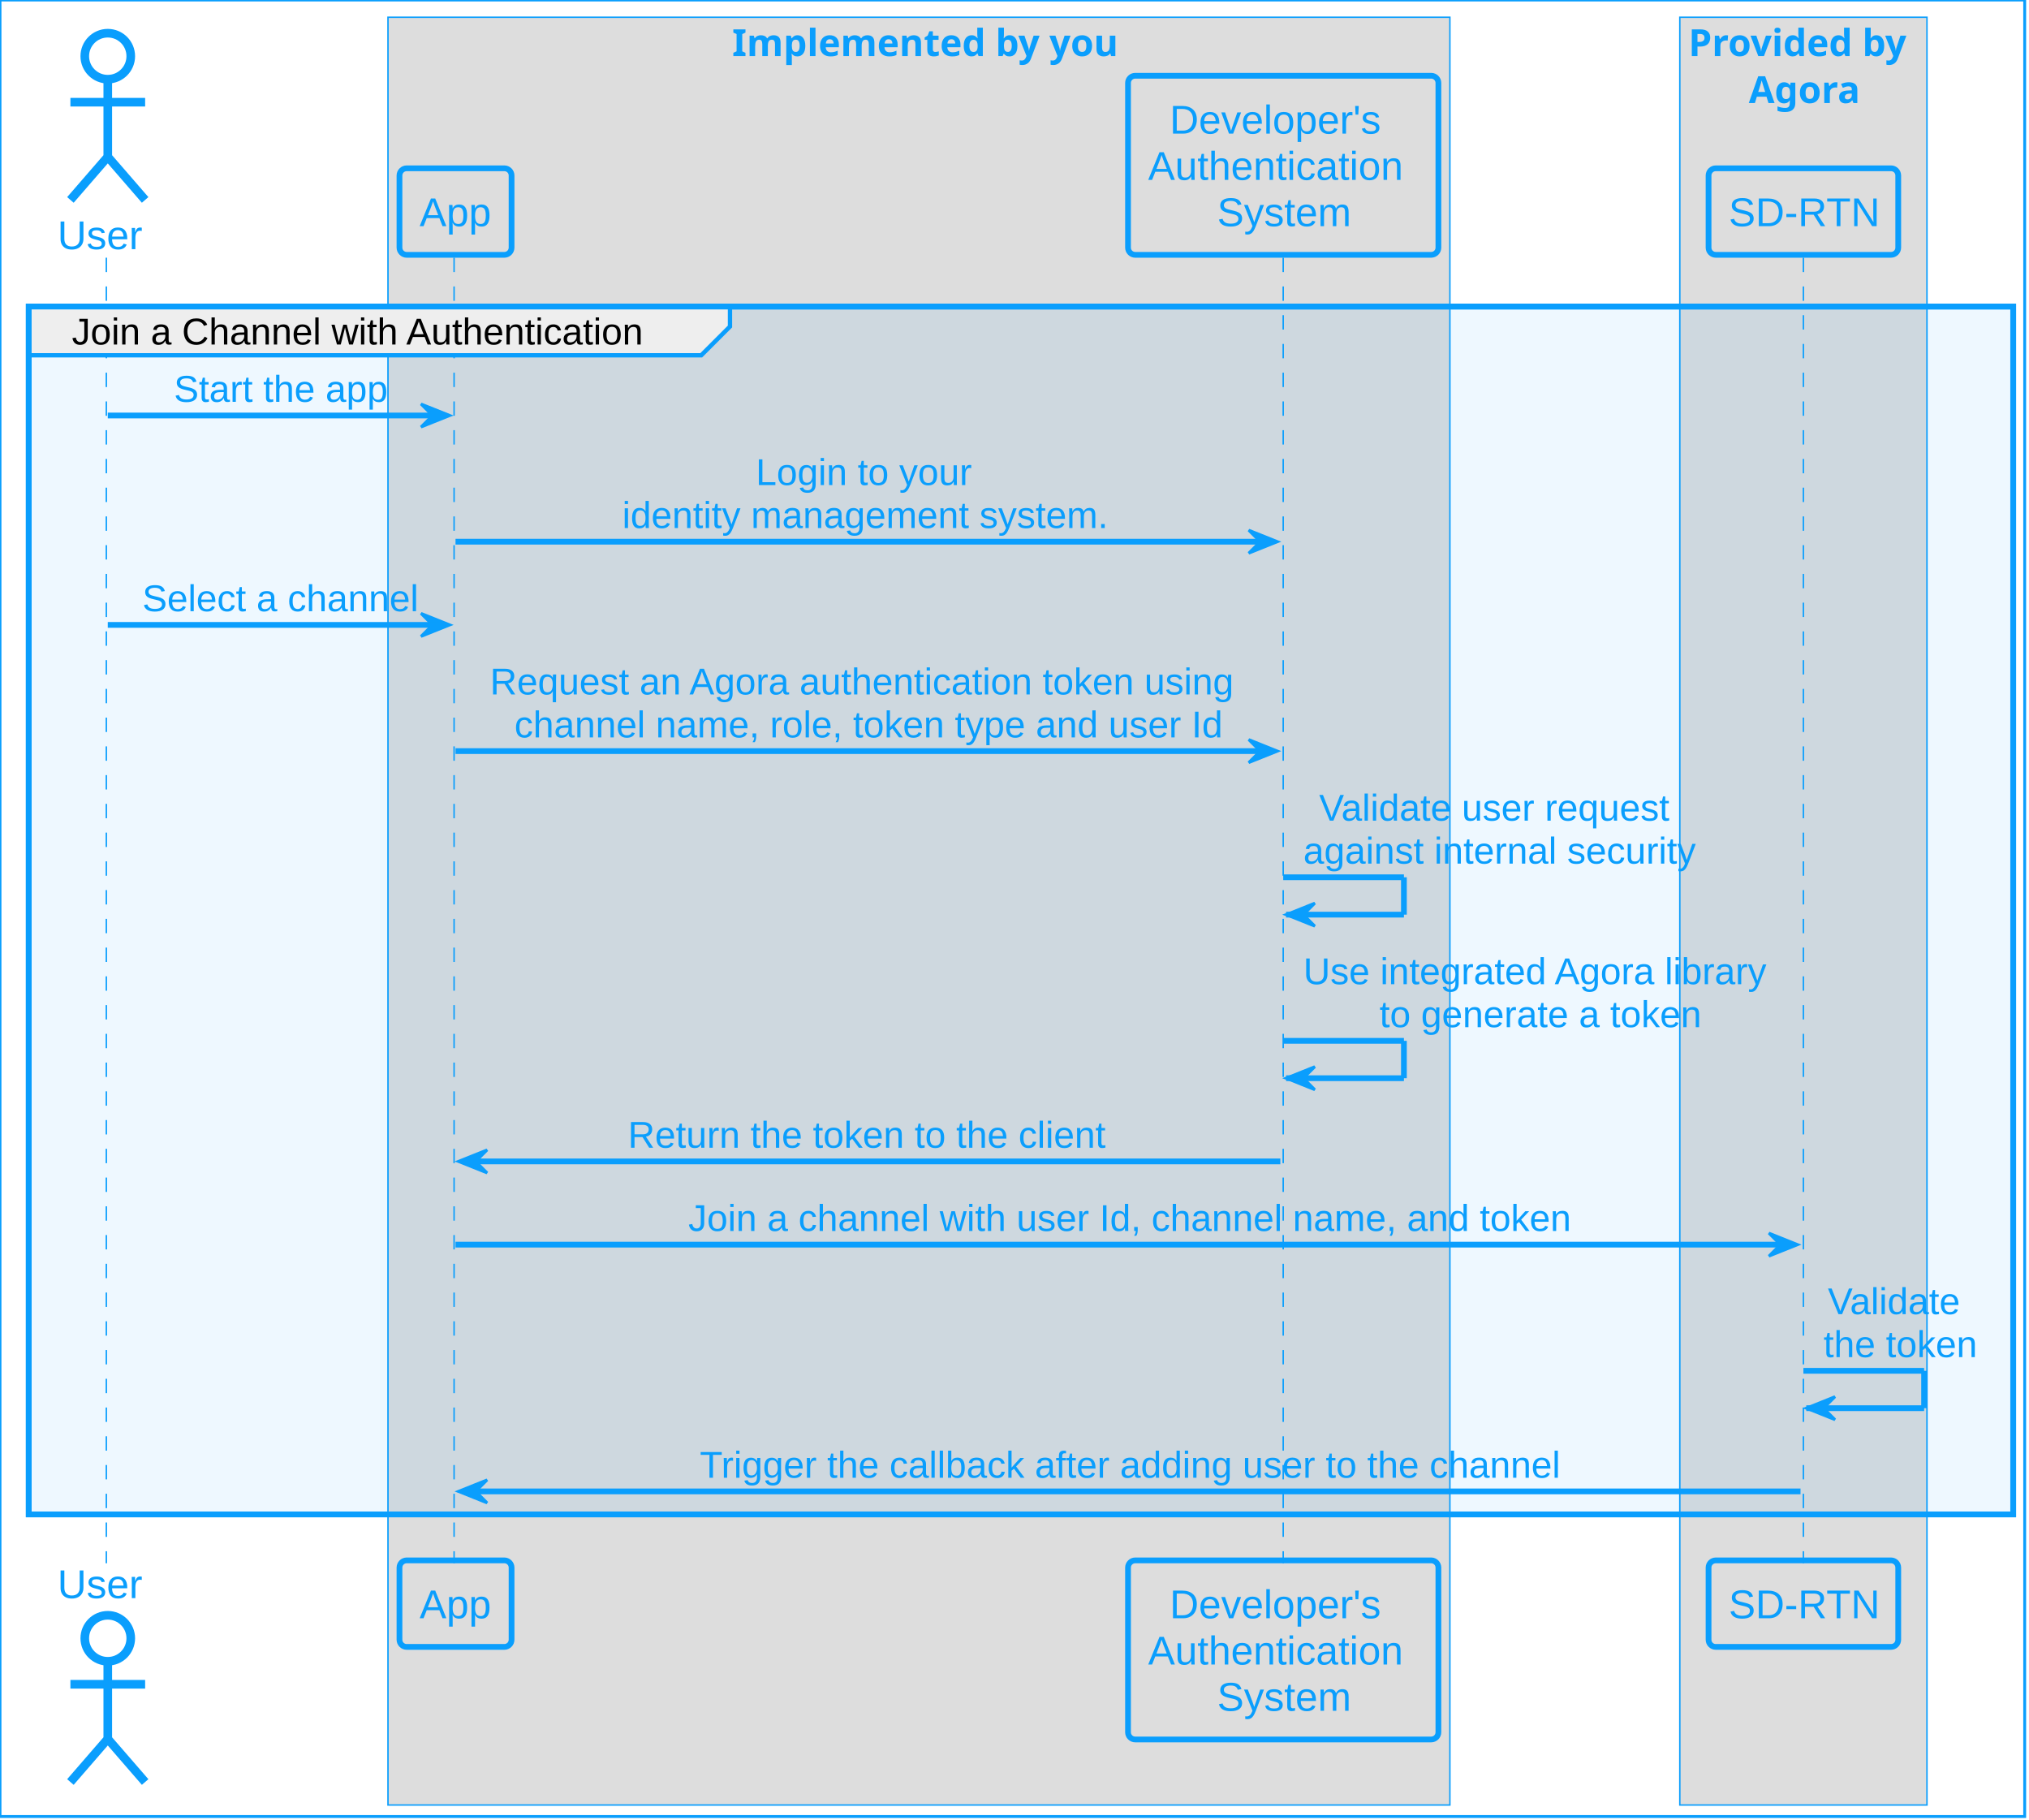
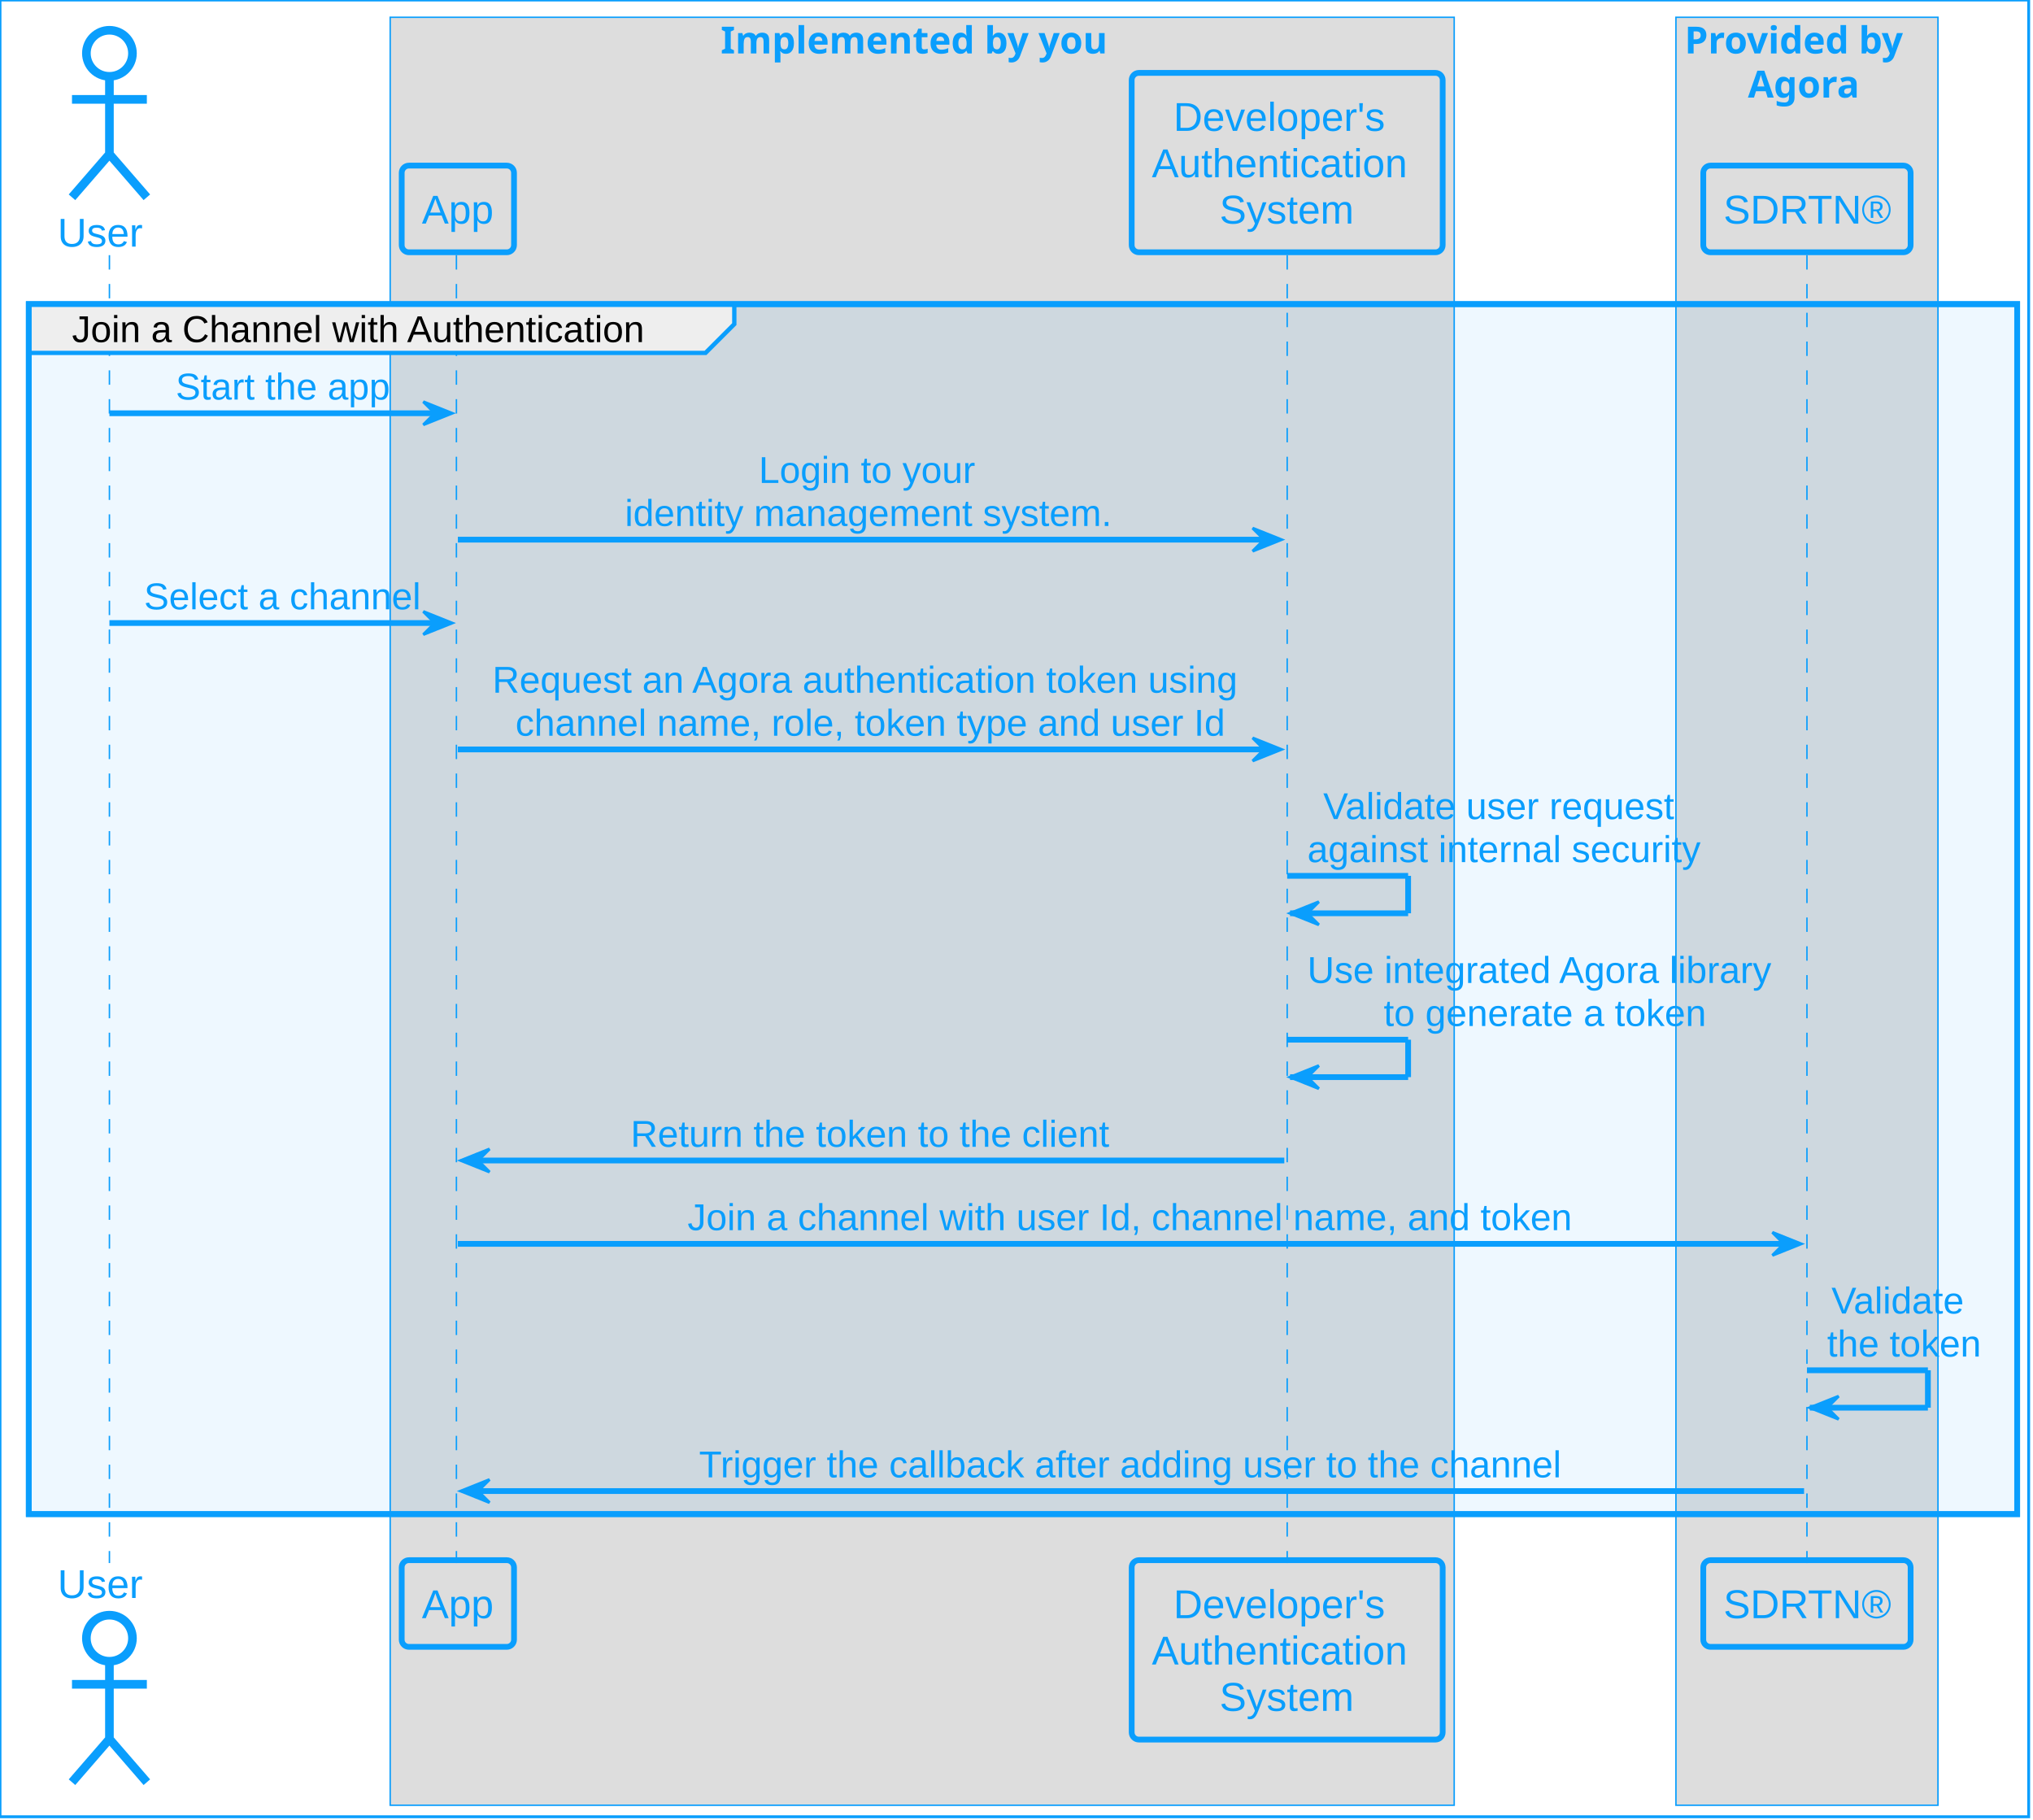
- <svg xmlns="http://www.w3.org/2000/svg" contentStyleType="text/css" height="633px" preserveAspectRatio="none" style="width:706px;height:633px;" version="1.1" viewBox="0 0 706 633" width="706px" zoomAndPan="magnify">
+ <svg xmlns="http://www.w3.org/2000/svg" contentStyleType="text/css" height="632px" preserveAspectRatio="none" style="width:706px;height:632px;" version="1.1" viewBox="0 0 706 632" width="706px" zoomAndPan="magnify">
  <defs />
  <g>
-     <rect fill="none" height="631.926" style="stroke:#0A9EFD;stroke-width:1.0;" width="704.5" x="0" y="0" />
-     <rect fill="#999999" fill-opacity="0.333" height="621.926" style="stroke:#0A9EFD;stroke-width:0.5;" width="369.5" x="135" y="6" />
-     <text fill="#0A9EFD" font-family="sans-serif" font-size="13" font-weight="bold" lengthAdjust="spacing" textLength="130" x="254.75" y="19.495">Implemented by you</text>
-     <rect fill="#999999" fill-opacity="0.333" height="621.926" style="stroke:#0A9EFD;stroke-width:0.5;" width="86" x="584.5" y="6" />
-     <text fill="#0A9EFD" font-family="sans-serif" font-size="13" font-weight="bold" lengthAdjust="spacing" textLength="76" x="587.5" y="19.495">Provided by</text>
-     <text fill="#0A9EFD" font-family="sans-serif" font-size="13" font-weight="bold" lengthAdjust="spacing" textLength="38" x="608.5" y="35.847">Agora</text>
-     <rect fill="#0A9EFD" fill-opacity="0.067" height="420.18" style="stroke:#0A9EFD;stroke-width:2.0;" width="690.5" x="10" y="106.647" />
-     <line style="stroke:#0A9EFD;stroke-width:0.5;stroke-dasharray:5.0,5.0;" x1="37" x2="37" y1="89.647" y2="543.827" />
-     <line style="stroke:#0A9EFD;stroke-width:0.5;stroke-dasharray:5.0,5.0;" x1="158" x2="158" y1="89.647" y2="543.827" />
-     <line style="stroke:#0A9EFD;stroke-width:0.5;stroke-dasharray:5.0,5.0;" x1="446.5" x2="446.5" y1="89.647" y2="543.827" />
-     <line style="stroke:#0A9EFD;stroke-width:0.5;stroke-dasharray:5.0,5.0;" x1="627.5" x2="627.5" y1="89.647" y2="543.827" />
-     <text fill="#0A9EFD" font-family="Arial" font-size="14" lengthAdjust="spacing" textLength="29" x="20" y="86.681">User</text>
-     <ellipse cx="37.5" cy="19.549" fill="none" rx="8" ry="8" style="stroke:#0A9EFD;stroke-width:3.0;" />
-     <path d="M37.5,27.549 L37.5,54.549 M24.5,35.549 L50.5,35.549 M37.5,54.549 L24.5,69.549 M37.5,54.549 L50.5,69.549 " fill="none" style="stroke:#0A9EFD;stroke-width:3.0;" />
-     <text fill="#0A9EFD" font-family="Arial" font-size="14" lengthAdjust="spacing" textLength="29" x="20" y="555.959">User</text>
-     <ellipse cx="37.5" cy="569.926" fill="none" rx="8" ry="8" style="stroke:#0A9EFD;stroke-width:3.0;" />
-     <path d="M37.5,577.926 L37.5,604.926 M24.5,585.926 L50.5,585.926 M37.5,604.926 L24.5,619.926 M37.5,604.926 L50.5,619.926 " fill="none" style="stroke:#0A9EFD;stroke-width:3.0;" />
-     <rect fill="none" height="30.099" rx="2.5" ry="2.5" style="stroke:#0A9EFD;stroke-width:2.0;" width="39" x="139" y="58.549" />
-     <text fill="#0A9EFD" font-family="Arial" font-size="14" lengthAdjust="spacing" textLength="25" x="146" y="78.681">App</text>
-     <rect fill="none" height="30.099" rx="2.5" ry="2.5" style="stroke:#0A9EFD;stroke-width:2.0;" width="39" x="139" y="542.827" />
-     <text fill="#0A9EFD" font-family="Arial" font-size="14" lengthAdjust="spacing" textLength="25" x="146" y="562.959">App</text>
-     <rect fill="none" height="62.296" rx="2.5" ry="2.5" style="stroke:#0A9EFD;stroke-width:2.0;" width="108" x="392.5" y="26.352" />
-     <text fill="#0A9EFD" font-family="Arial" font-size="14" lengthAdjust="spacing" textLength="75" x="407" y="46.483">Developer's</text>
-     <text fill="#0A9EFD" font-family="Arial" font-size="14" lengthAdjust="spacing" textLength="90" x="399.5" y="62.582">Authentication</text>
-     <text fill="#0A9EFD" font-family="Arial" font-size="14" lengthAdjust="spacing" textLength="46" x="423.5" y="78.681">System</text>
-     <rect fill="none" height="62.296" rx="2.5" ry="2.5" style="stroke:#0A9EFD;stroke-width:2.0;" width="108" x="392.5" y="542.827" />
-     <text fill="#0A9EFD" font-family="Arial" font-size="14" lengthAdjust="spacing" textLength="75" x="407" y="562.959">Developer's</text>
-     <text fill="#0A9EFD" font-family="Arial" font-size="14" lengthAdjust="spacing" textLength="90" x="399.5" y="579.058">Authentication</text>
-     <text fill="#0A9EFD" font-family="Arial" font-size="14" lengthAdjust="spacing" textLength="46" x="423.5" y="595.156">System</text>
-     <rect fill="none" height="30.099" rx="2.5" ry="2.5" style="stroke:#0A9EFD;stroke-width:2.0;" width="66" x="594.5" y="58.549" />
-     <text fill="#0A9EFD" font-family="Arial" font-size="14" lengthAdjust="spacing" textLength="52" x="601.5" y="78.681">SD-RTN</text>
-     <rect fill="none" height="30.099" rx="2.5" ry="2.5" style="stroke:#0A9EFD;stroke-width:2.0;" width="66" x="594.5" y="542.827" />
-     <text fill="#0A9EFD" font-family="Arial" font-size="14" lengthAdjust="spacing" textLength="52" x="601.5" y="562.959">SD-RTN</text>
-     <path d="M10,106.647 L254,106.647 L254,113.596 L244,123.596 L10,123.596 L10,106.647 " fill="#EEEEEE" style="stroke:#0A9EFD;stroke-width:1.5;" />
-     <rect fill="none" height="420.18" style="stroke:#0A9EFD;stroke-width:2.0;" width="690.5" x="10" y="106.647" />
-     <text fill="#000000" font-family="Arial" font-size="13" lengthAdjust="spacing" textLength="199" x="25" y="119.841">Join a Channel with Authentication</text>
-     <polygon fill="#0A9EFD" points="146.5,140.545,156.5,144.545,146.5,148.545,150.5,144.545" style="stroke:#0A9EFD;stroke-width:1.0;" />
-     <line style="stroke:#0A9EFD;stroke-width:2.0;" x1="37.5" x2="152.5" y1="144.545" y2="144.545" />
-     <text fill="#0A9EFD" font-family="Arial" font-size="13" lengthAdjust="spacing" textLength="75" x="60.5" y="139.79">Start the app</text>
-     <polygon fill="#0A9EFD" points="434.5,184.442,444.5,188.442,434.5,192.442,438.5,188.442" style="stroke:#0A9EFD;stroke-width:1.0;" />
-     <line style="stroke:#0A9EFD;stroke-width:2.0;" x1="158.5" x2="440.5" y1="188.442" y2="188.442" />
-     <text fill="#0A9EFD" font-family="Arial" font-size="13" lengthAdjust="spacing" textLength="75" x="263" y="168.739">Login to your</text>
-     <text fill="#0A9EFD" font-family="Arial" font-size="13" lengthAdjust="spacing" textLength="172" x="216.5" y="183.688">identity management system.</text>
-     <polygon fill="#0A9EFD" points="146.5,213.391,156.5,217.391,146.5,221.391,150.5,217.391" style="stroke:#0A9EFD;stroke-width:1.0;" />
-     <line style="stroke:#0A9EFD;stroke-width:2.0;" x1="37.5" x2="152.5" y1="217.391" y2="217.391" />
-     <text fill="#0A9EFD" font-family="Arial" font-size="13" lengthAdjust="spacing" textLength="97" x="49.5" y="212.636">Select a channel</text>
-     <polygon fill="#0A9EFD" points="434.5,257.289,444.5,261.289,434.5,265.289,438.5,261.289" style="stroke:#0A9EFD;stroke-width:1.0;" />
-     <line style="stroke:#0A9EFD;stroke-width:2.0;" x1="158.5" x2="440.5" y1="261.289" y2="261.289" />
-     <text fill="#0A9EFD" font-family="Arial" font-size="13" lengthAdjust="spacing" textLength="260" x="170.5" y="241.585">Request an Agora authentication token using</text>
-     <text fill="#0A9EFD" font-family="Arial" font-size="13" lengthAdjust="spacing" textLength="247" x="179" y="256.534">channel name, role, token type and user Id</text>
-     <line style="stroke:#0A9EFD;stroke-width:2.0;" x1="446.5" x2="488.5" y1="305.186" y2="305.186" />
-     <line style="stroke:#0A9EFD;stroke-width:2.0;" x1="488.5" x2="488.5" y1="305.186" y2="318.186" />
-     <line style="stroke:#0A9EFD;stroke-width:2.0;" x1="447.5" x2="488.5" y1="318.186" y2="318.186" />
-     <polygon fill="#0A9EFD" points="457.5,314.186,447.5,318.186,457.5,322.186,453.5,318.186" style="stroke:#0A9EFD;stroke-width:1.0;" />
-     <text fill="#0A9EFD" font-family="Arial" font-size="13" lengthAdjust="spacing" textLength="123" x="459" y="285.482">Validate user request</text>
-     <text fill="#0A9EFD" font-family="Arial" font-size="13" lengthAdjust="spacing" textLength="138" x="453.5" y="300.431">against internal security</text>
-     <line style="stroke:#0A9EFD;stroke-width:2.0;" x1="446.5" x2="488.5" y1="362.084" y2="362.084" />
-     <line style="stroke:#0A9EFD;stroke-width:2.0;" x1="488.5" x2="488.5" y1="362.084" y2="375.084" />
-     <line style="stroke:#0A9EFD;stroke-width:2.0;" x1="447.5" x2="488.5" y1="375.084" y2="375.084" />
-     <polygon fill="#0A9EFD" points="457.5,371.084,447.5,375.084,457.5,379.084,453.5,375.084" style="stroke:#0A9EFD;stroke-width:1.0;" />
-     <text fill="#0A9EFD" font-family="Arial" font-size="13" lengthAdjust="spacing" textLength="161" x="453.5" y="342.38">Use integrated Agora library</text>
-     <text fill="#0A9EFD" font-family="Arial" font-size="13" lengthAdjust="spacing" textLength="112" x="480" y="357.329">to generate a token</text>
-     <polygon fill="#0A9EFD" points="169.5,400.032,159.5,404.032,169.5,408.032,165.5,404.032" style="stroke:#0A9EFD;stroke-width:1.0;" />
-     <line style="stroke:#0A9EFD;stroke-width:2.0;" x1="163.5" x2="445.5" y1="404.032" y2="404.032" />
-     <text fill="#0A9EFD" font-family="Arial" font-size="13" lengthAdjust="spacing" textLength="168" x="218.5" y="399.277">Return the token to the client</text>
-     <polygon fill="#0A9EFD" points="615.5,428.981,625.5,432.981,615.5,436.981,619.5,432.981" style="stroke:#0A9EFD;stroke-width:1.0;" />
-     <line style="stroke:#0A9EFD;stroke-width:2.0;" x1="158.5" x2="621.5" y1="432.981" y2="432.981" />
-     <text fill="#0A9EFD" font-family="Arial" font-size="13" lengthAdjust="spacing" textLength="307" x="239.5" y="428.226">Join a channel with user Id, channel name, and token</text>
-     <line style="stroke:#0A9EFD;stroke-width:2.0;" x1="627.5" x2="669.5" y1="476.878" y2="476.878" />
-     <line style="stroke:#0A9EFD;stroke-width:2.0;" x1="669.5" x2="669.5" y1="476.878" y2="489.878" />
-     <line style="stroke:#0A9EFD;stroke-width:2.0;" x1="628.5" x2="669.5" y1="489.878" y2="489.878" />
-     <polygon fill="#0A9EFD" points="638.5,485.878,628.5,489.878,638.5,493.878,634.5,489.878" style="stroke:#0A9EFD;stroke-width:1.0;" />
-     <text fill="#0A9EFD" font-family="Arial" font-size="13" lengthAdjust="spacing" textLength="47" x="636" y="457.175">Validate</text>
-     <text fill="#0A9EFD" font-family="Arial" font-size="13" lengthAdjust="spacing" textLength="54" x="634.5" y="472.123">the token</text>
-     <polygon fill="#0A9EFD" points="169.5,514.827,159.5,518.827,169.5,522.827,165.5,518.827" style="stroke:#0A9EFD;stroke-width:1.0;" />
-     <line style="stroke:#0A9EFD;stroke-width:2.0;" x1="163.5" x2="626.5" y1="518.827" y2="518.827" />
-     <text fill="#0A9EFD" font-family="Arial" font-size="13" lengthAdjust="spacing" textLength="299" x="243.5" y="514.072">Trigger the callback after adding user to the channel</text>
+     <rect fill="none" height="630.885" style="stroke:#0A9EFD;stroke-width:1.0;" width="704.5" x="0" y="0" />
+     <rect fill="#999999" fill-opacity="0.333" height="620.885" style="stroke:#0A9EFD;stroke-width:0.5;" width="369.5" x="135.5" y="6" />
+     <text fill="#0A9EFD" font-family="sans-serif" font-size="13" font-weight="bold" lengthAdjust="spacing" textLength="140" x="250.25" y="18.568">Implemented by you</text>
+     <rect fill="#999999" fill-opacity="0.333" height="620.885" style="stroke:#0A9EFD;stroke-width:0.5;" width="91" x="582" y="6" />
+     <text fill="#0A9EFD" font-family="sans-serif" font-size="13" font-weight="bold" lengthAdjust="spacing" textLength="81" x="585" y="18.568">Provided by</text>
+     <text fill="#0A9EFD" font-family="sans-serif" font-size="13" font-weight="bold" lengthAdjust="spacing" textLength="41" x="607" y="33.879">Agora</text>
+     <rect fill="#0A9EFD" fill-opacity="0.067" height="420.18" style="stroke:#0A9EFD;stroke-width:2.0;" width="690.5" x="10" y="105.606" />
+     <line style="stroke:#0A9EFD;stroke-width:0.5;stroke-dasharray:5.0,5.0;" x1="38" x2="38" y1="88.606" y2="542.786" />
+     <line style="stroke:#0A9EFD;stroke-width:0.5;stroke-dasharray:5.0,5.0;" x1="158.5" x2="158.5" y1="88.606" y2="542.786" />
+     <line style="stroke:#0A9EFD;stroke-width:0.5;stroke-dasharray:5.0,5.0;" x1="447" x2="447" y1="88.606" y2="542.786" />
+     <line style="stroke:#0A9EFD;stroke-width:0.5;stroke-dasharray:5.0,5.0;" x1="627.5" x2="627.5" y1="88.606" y2="542.786" />
+     <text fill="#0A9EFD" font-family="Arial" font-size="14" lengthAdjust="spacing" textLength="30" x="20" y="85.64">User</text>
+     <ellipse cx="38" cy="18.508" fill="none" rx="8" ry="8" style="stroke:#0A9EFD;stroke-width:3.0;" />
+     <path d="M38,26.508 L38,53.508 M25,34.508 L51,34.508 M38,53.508 L25,68.508 M38,53.508 L51,68.508 " fill="none" style="stroke:#0A9EFD;stroke-width:3.0;" />
+     <text fill="#0A9EFD" font-family="Arial" font-size="14" lengthAdjust="spacing" textLength="30" x="20" y="554.918">User</text>
+     <ellipse cx="38" cy="568.885" fill="none" rx="8" ry="8" style="stroke:#0A9EFD;stroke-width:3.0;" />
+     <path d="M38,576.885 L38,603.885 M25,584.885 L51,584.885 M38,603.885 L25,618.885 M38,603.885 L51,618.885 " fill="none" style="stroke:#0A9EFD;stroke-width:3.0;" />
+     <rect fill="none" height="30.099" rx="2.5" ry="2.5" style="stroke:#0A9EFD;stroke-width:2.0;" width="39" x="139.5" y="57.508" />
+     <text fill="#0A9EFD" font-family="Arial" font-size="14" lengthAdjust="spacing" textLength="25" x="146.5" y="77.64">App</text>
+     <rect fill="none" height="30.099" rx="2.5" ry="2.5" style="stroke:#0A9EFD;stroke-width:2.0;" width="39" x="139.5" y="541.786" />
+     <text fill="#0A9EFD" font-family="Arial" font-size="14" lengthAdjust="spacing" textLength="25" x="146.5" y="561.918">App</text>
+     <rect fill="none" height="62.296" rx="2.5" ry="2.5" style="stroke:#0A9EFD;stroke-width:2.0;" width="108" x="393" y="25.311" />
+     <text fill="#0A9EFD" font-family="Arial" font-size="14" lengthAdjust="spacing" textLength="75" x="407.5" y="45.442">Developer's</text>
+     <text fill="#0A9EFD" font-family="Arial" font-size="14" lengthAdjust="spacing" textLength="90" x="400" y="61.541">Authentication</text>
+     <text fill="#0A9EFD" font-family="Arial" font-size="14" lengthAdjust="spacing" textLength="47" x="423.5" y="77.64">System</text>
+     <rect fill="none" height="62.296" rx="2.5" ry="2.5" style="stroke:#0A9EFD;stroke-width:2.0;" width="108" x="393" y="541.786" />
+     <text fill="#0A9EFD" font-family="Arial" font-size="14" lengthAdjust="spacing" textLength="75" x="407.5" y="561.918">Developer's</text>
+     <text fill="#0A9EFD" font-family="Arial" font-size="14" lengthAdjust="spacing" textLength="90" x="400" y="578.017">Authentication</text>
+     <text fill="#0A9EFD" font-family="Arial" font-size="14" lengthAdjust="spacing" textLength="47" x="423.5" y="594.115">System</text>
+     <rect fill="none" height="30.099" rx="2.5" ry="2.5" style="stroke:#0A9EFD;stroke-width:2.0;" width="72" x="591.5" y="57.508" />
+     <text fill="#0A9EFD" font-family="Arial" font-size="14" lengthAdjust="spacing" textLength="58" x="598.5" y="77.64">SDRTN®</text>
+     <rect fill="none" height="30.099" rx="2.5" ry="2.5" style="stroke:#0A9EFD;stroke-width:2.0;" width="72" x="591.5" y="541.786" />
+     <text fill="#0A9EFD" font-family="Arial" font-size="14" lengthAdjust="spacing" textLength="58" x="598.5" y="561.918">SDRTN®</text>
+     <path d="M10,105.606 L255,105.606 L255,112.555 L245,122.555 L10,122.555 L10,105.606 " fill="#EEEEEE" style="stroke:#0A9EFD;stroke-width:1.5;" />
+     <rect fill="none" height="420.18" style="stroke:#0A9EFD;stroke-width:2.0;" width="690.5" x="10" y="105.606" />
+     <text fill="#000000" font-family="Arial" font-size="13" lengthAdjust="spacing" textLength="200" x="25" y="118.8">Join a Channel with Authentication</text>
+     <polygon fill="#0A9EFD" points="147,139.504,157,143.504,147,147.504,151,143.504" style="stroke:#0A9EFD;stroke-width:1.0;" />
+     <line style="stroke:#0A9EFD;stroke-width:2.0;" x1="38" x2="153" y1="143.504" y2="143.504" />
+     <text fill="#0A9EFD" font-family="Arial" font-size="13" lengthAdjust="spacing" textLength="75" x="61" y="138.749">Start the app</text>
+     <polygon fill="#0A9EFD" points="435,183.401,445,187.401,435,191.401,439,187.401" style="stroke:#0A9EFD;stroke-width:1.0;" />
+     <line style="stroke:#0A9EFD;stroke-width:2.0;" x1="159" x2="441" y1="187.401" y2="187.401" />
+     <text fill="#0A9EFD" font-family="Arial" font-size="13" lengthAdjust="spacing" textLength="75" x="263.5" y="167.698">Login to your</text>
+     <text fill="#0A9EFD" font-family="Arial" font-size="13" lengthAdjust="spacing" textLength="172" x="217" y="182.647">identity management system.</text>
+     <polygon fill="#0A9EFD" points="147,212.35,157,216.35,147,220.35,151,216.35" style="stroke:#0A9EFD;stroke-width:1.0;" />
+     <line style="stroke:#0A9EFD;stroke-width:2.0;" x1="38" x2="153" y1="216.35" y2="216.35" />
+     <text fill="#0A9EFD" font-family="Arial" font-size="13" lengthAdjust="spacing" textLength="97" x="50" y="211.595">Select a channel</text>
+     <polygon fill="#0A9EFD" points="435,256.248,445,260.248,435,264.248,439,260.248" style="stroke:#0A9EFD;stroke-width:1.0;" />
+     <line style="stroke:#0A9EFD;stroke-width:2.0;" x1="159" x2="441" y1="260.248" y2="260.248" />
+     <text fill="#0A9EFD" font-family="Arial" font-size="13" lengthAdjust="spacing" textLength="260" x="171" y="240.544">Request an Agora authentication token using</text>
+     <text fill="#0A9EFD" font-family="Arial" font-size="13" lengthAdjust="spacing" textLength="248" x="179" y="255.493">channel name, role, token type and user Id</text>
+     <line style="stroke:#0A9EFD;stroke-width:2.0;" x1="447" x2="489" y1="304.145" y2="304.145" />
+     <line style="stroke:#0A9EFD;stroke-width:2.0;" x1="489" x2="489" y1="304.145" y2="317.145" />
+     <line style="stroke:#0A9EFD;stroke-width:2.0;" x1="448" x2="489" y1="317.145" y2="317.145" />
+     <polygon fill="#0A9EFD" points="458,313.145,448,317.145,458,321.145,454,317.145" style="stroke:#0A9EFD;stroke-width:1.0;" />
+     <text fill="#0A9EFD" font-family="Arial" font-size="13" lengthAdjust="spacing" textLength="123" x="459.5" y="284.441">Validate user request</text>
+     <text fill="#0A9EFD" font-family="Arial" font-size="13" lengthAdjust="spacing" textLength="138" x="454" y="299.39">against internal security</text>
+     <line style="stroke:#0A9EFD;stroke-width:2.0;" x1="447" x2="489" y1="361.043" y2="361.043" />
+     <line style="stroke:#0A9EFD;stroke-width:2.0;" x1="489" x2="489" y1="361.043" y2="374.043" />
+     <line style="stroke:#0A9EFD;stroke-width:2.0;" x1="448" x2="489" y1="374.043" y2="374.043" />
+     <polygon fill="#0A9EFD" points="458,370.043,448,374.043,458,378.043,454,374.043" style="stroke:#0A9EFD;stroke-width:1.0;" />
+     <text fill="#0A9EFD" font-family="Arial" font-size="13" lengthAdjust="spacing" textLength="161" x="454" y="341.339">Use integrated Agora library</text>
+     <text fill="#0A9EFD" font-family="Arial" font-size="13" lengthAdjust="spacing" textLength="112" x="480.5" y="356.288">to generate a token</text>
+     <polygon fill="#0A9EFD" points="170,398.991,160,402.991,170,406.991,166,402.991" style="stroke:#0A9EFD;stroke-width:1.0;" />
+     <line style="stroke:#0A9EFD;stroke-width:2.0;" x1="164" x2="446" y1="402.991" y2="402.991" />
+     <text fill="#0A9EFD" font-family="Arial" font-size="13" lengthAdjust="spacing" textLength="168" x="219" y="398.236">Return the token to the client</text>
+     <polygon fill="#0A9EFD" points="615.5,427.94,625.5,431.94,615.5,435.94,619.5,431.94" style="stroke:#0A9EFD;stroke-width:1.0;" />
+     <line style="stroke:#0A9EFD;stroke-width:2.0;" x1="159" x2="621.5" y1="431.94" y2="431.94" />
+     <text fill="#0A9EFD" font-family="Arial" font-size="13" lengthAdjust="spacing" textLength="309" x="238.75" y="427.185">Join a channel with user Id, channel name, and token</text>
+     <line style="stroke:#0A9EFD;stroke-width:2.0;" x1="627.5" x2="669.5" y1="475.837" y2="475.837" />
+     <line style="stroke:#0A9EFD;stroke-width:2.0;" x1="669.5" x2="669.5" y1="475.837" y2="488.837" />
+     <line style="stroke:#0A9EFD;stroke-width:2.0;" x1="628.5" x2="669.5" y1="488.837" y2="488.837" />
+     <polygon fill="#0A9EFD" points="638.5,484.837,628.5,488.837,638.5,492.837,634.5,488.837" style="stroke:#0A9EFD;stroke-width:1.0;" />
+     <text fill="#0A9EFD" font-family="Arial" font-size="13" lengthAdjust="spacing" textLength="47" x="636" y="456.134">Validate</text>
+     <text fill="#0A9EFD" font-family="Arial" font-size="13" lengthAdjust="spacing" textLength="54" x="634.5" y="471.082">the token</text>
+     <polygon fill="#0A9EFD" points="170,513.786,160,517.786,170,521.786,166,517.786" style="stroke:#0A9EFD;stroke-width:1.0;" />
+     <line style="stroke:#0A9EFD;stroke-width:2.0;" x1="164" x2="626.5" y1="517.786" y2="517.786" />
+     <text fill="#0A9EFD" font-family="Arial" font-size="13" lengthAdjust="spacing" textLength="301" x="242.75" y="513.031">Trigger the callback after adding user to the channel</text>
  </g>
</svg>
